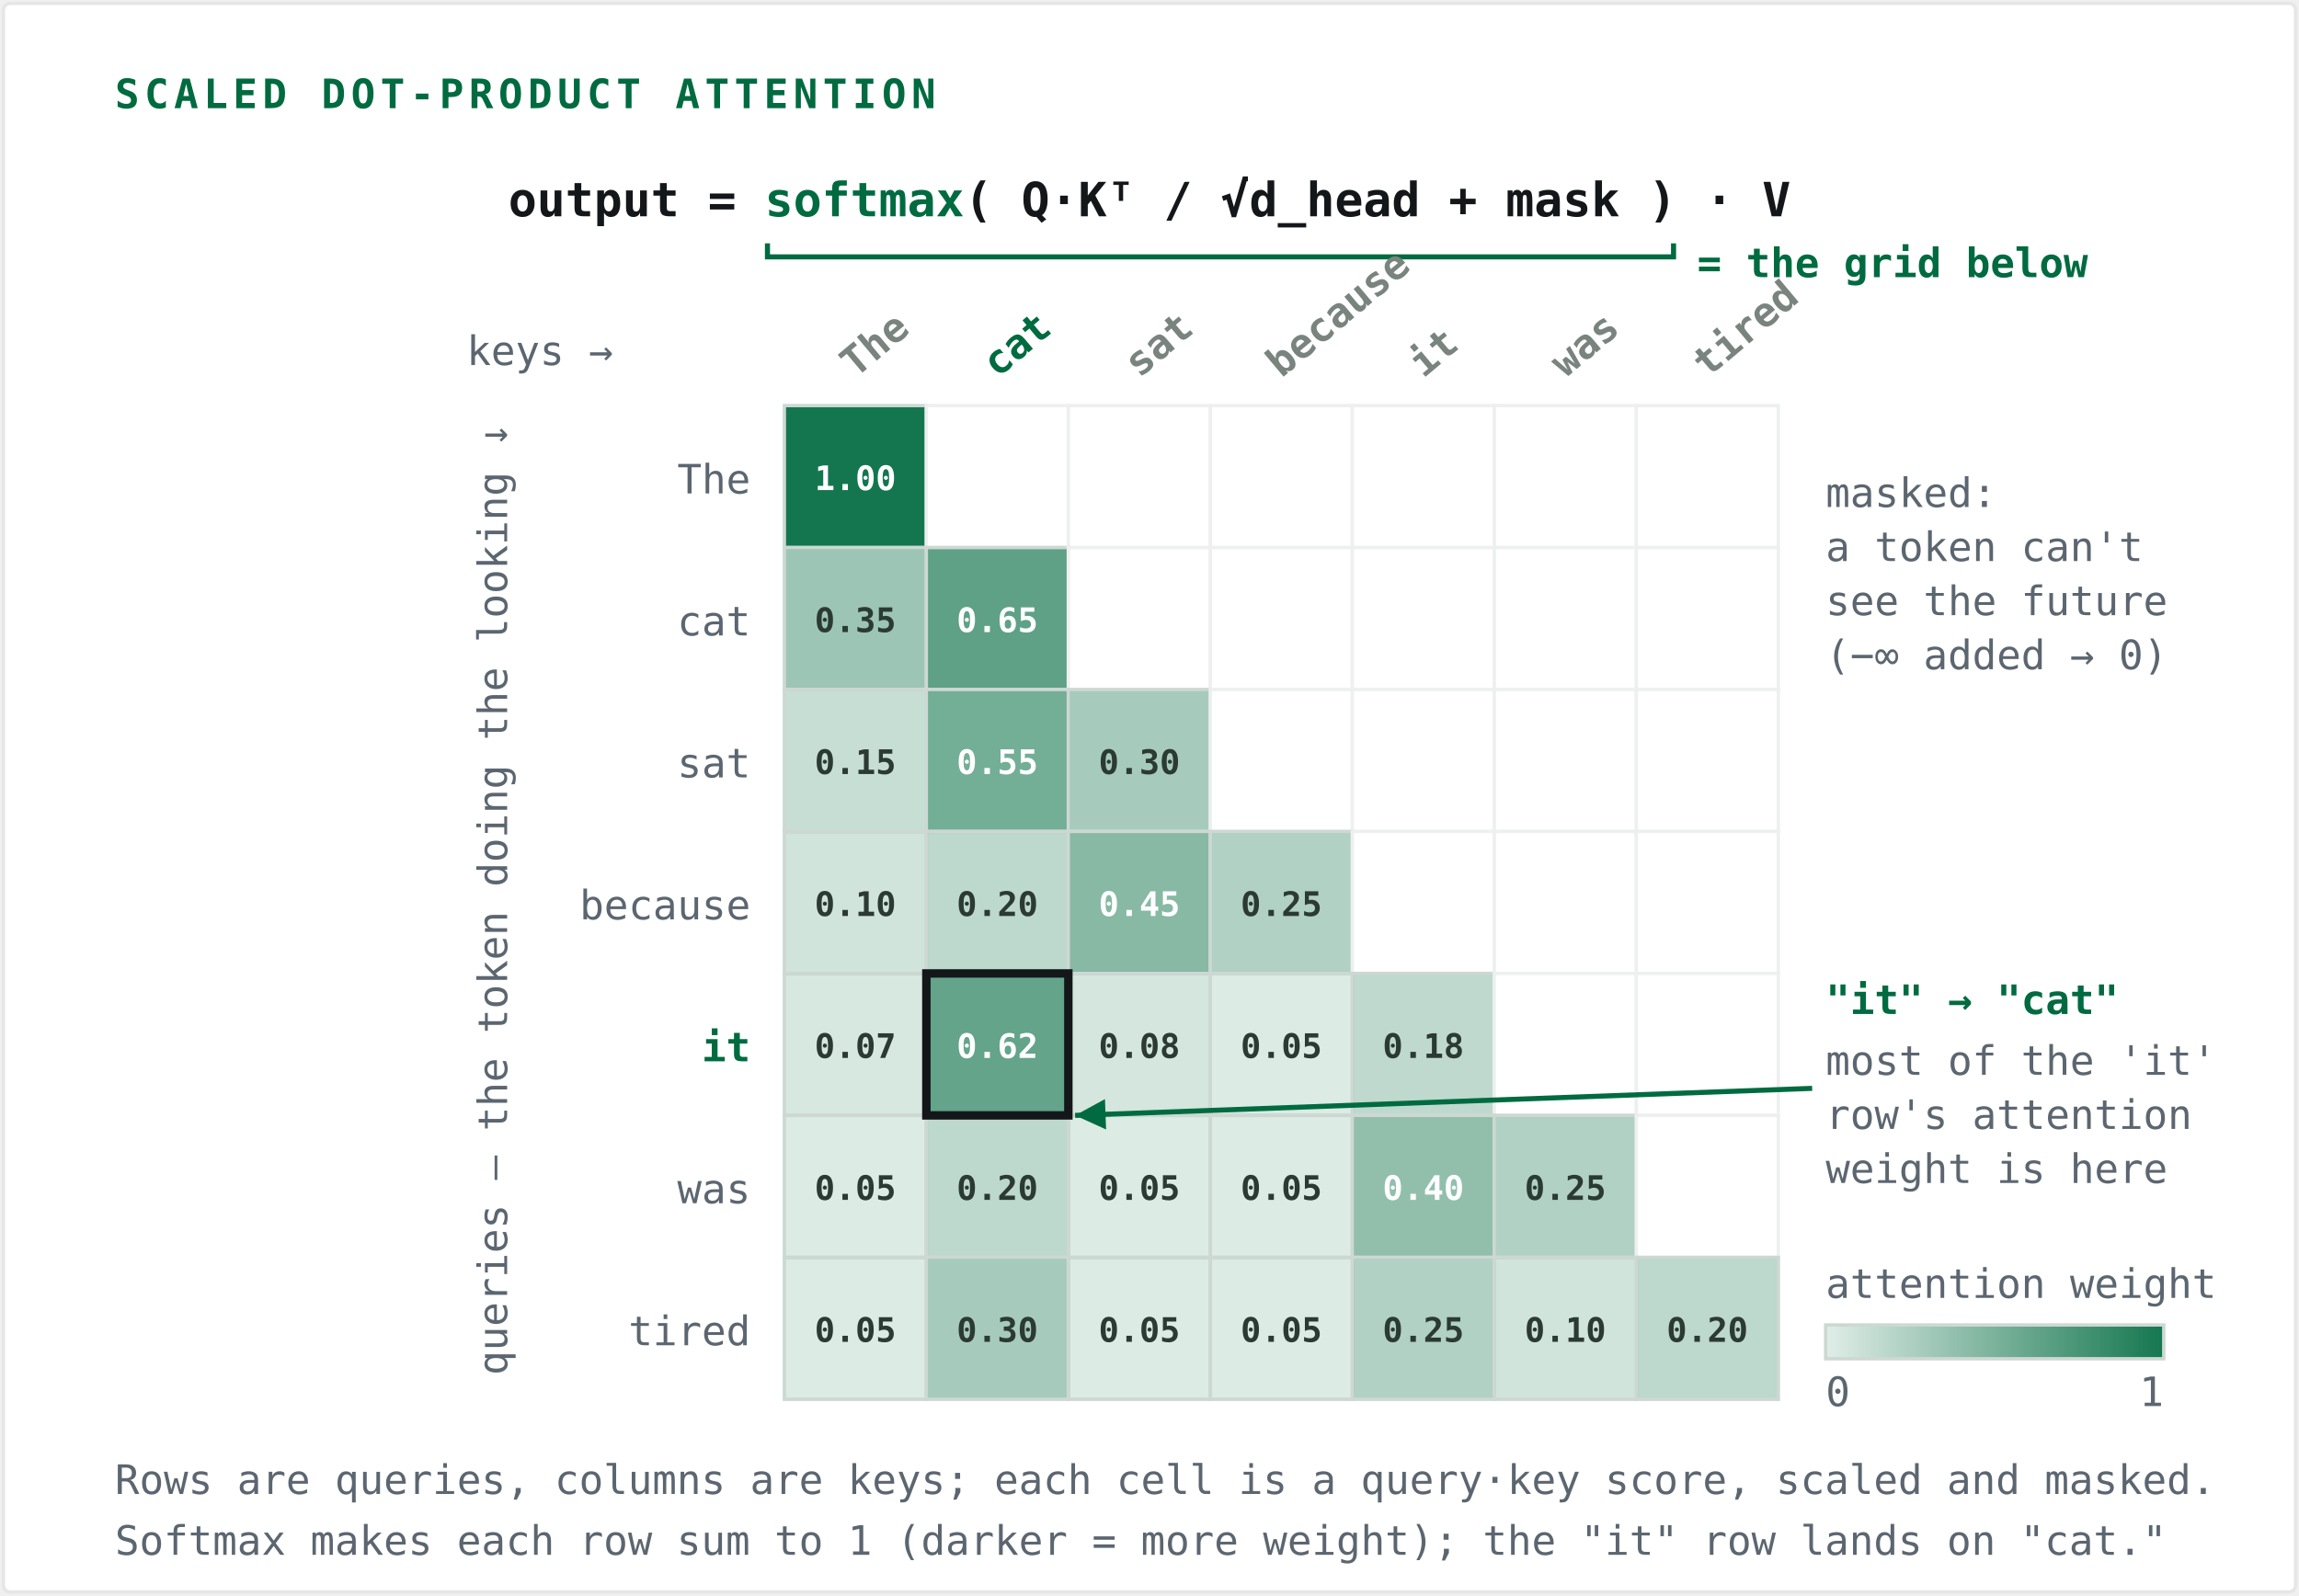
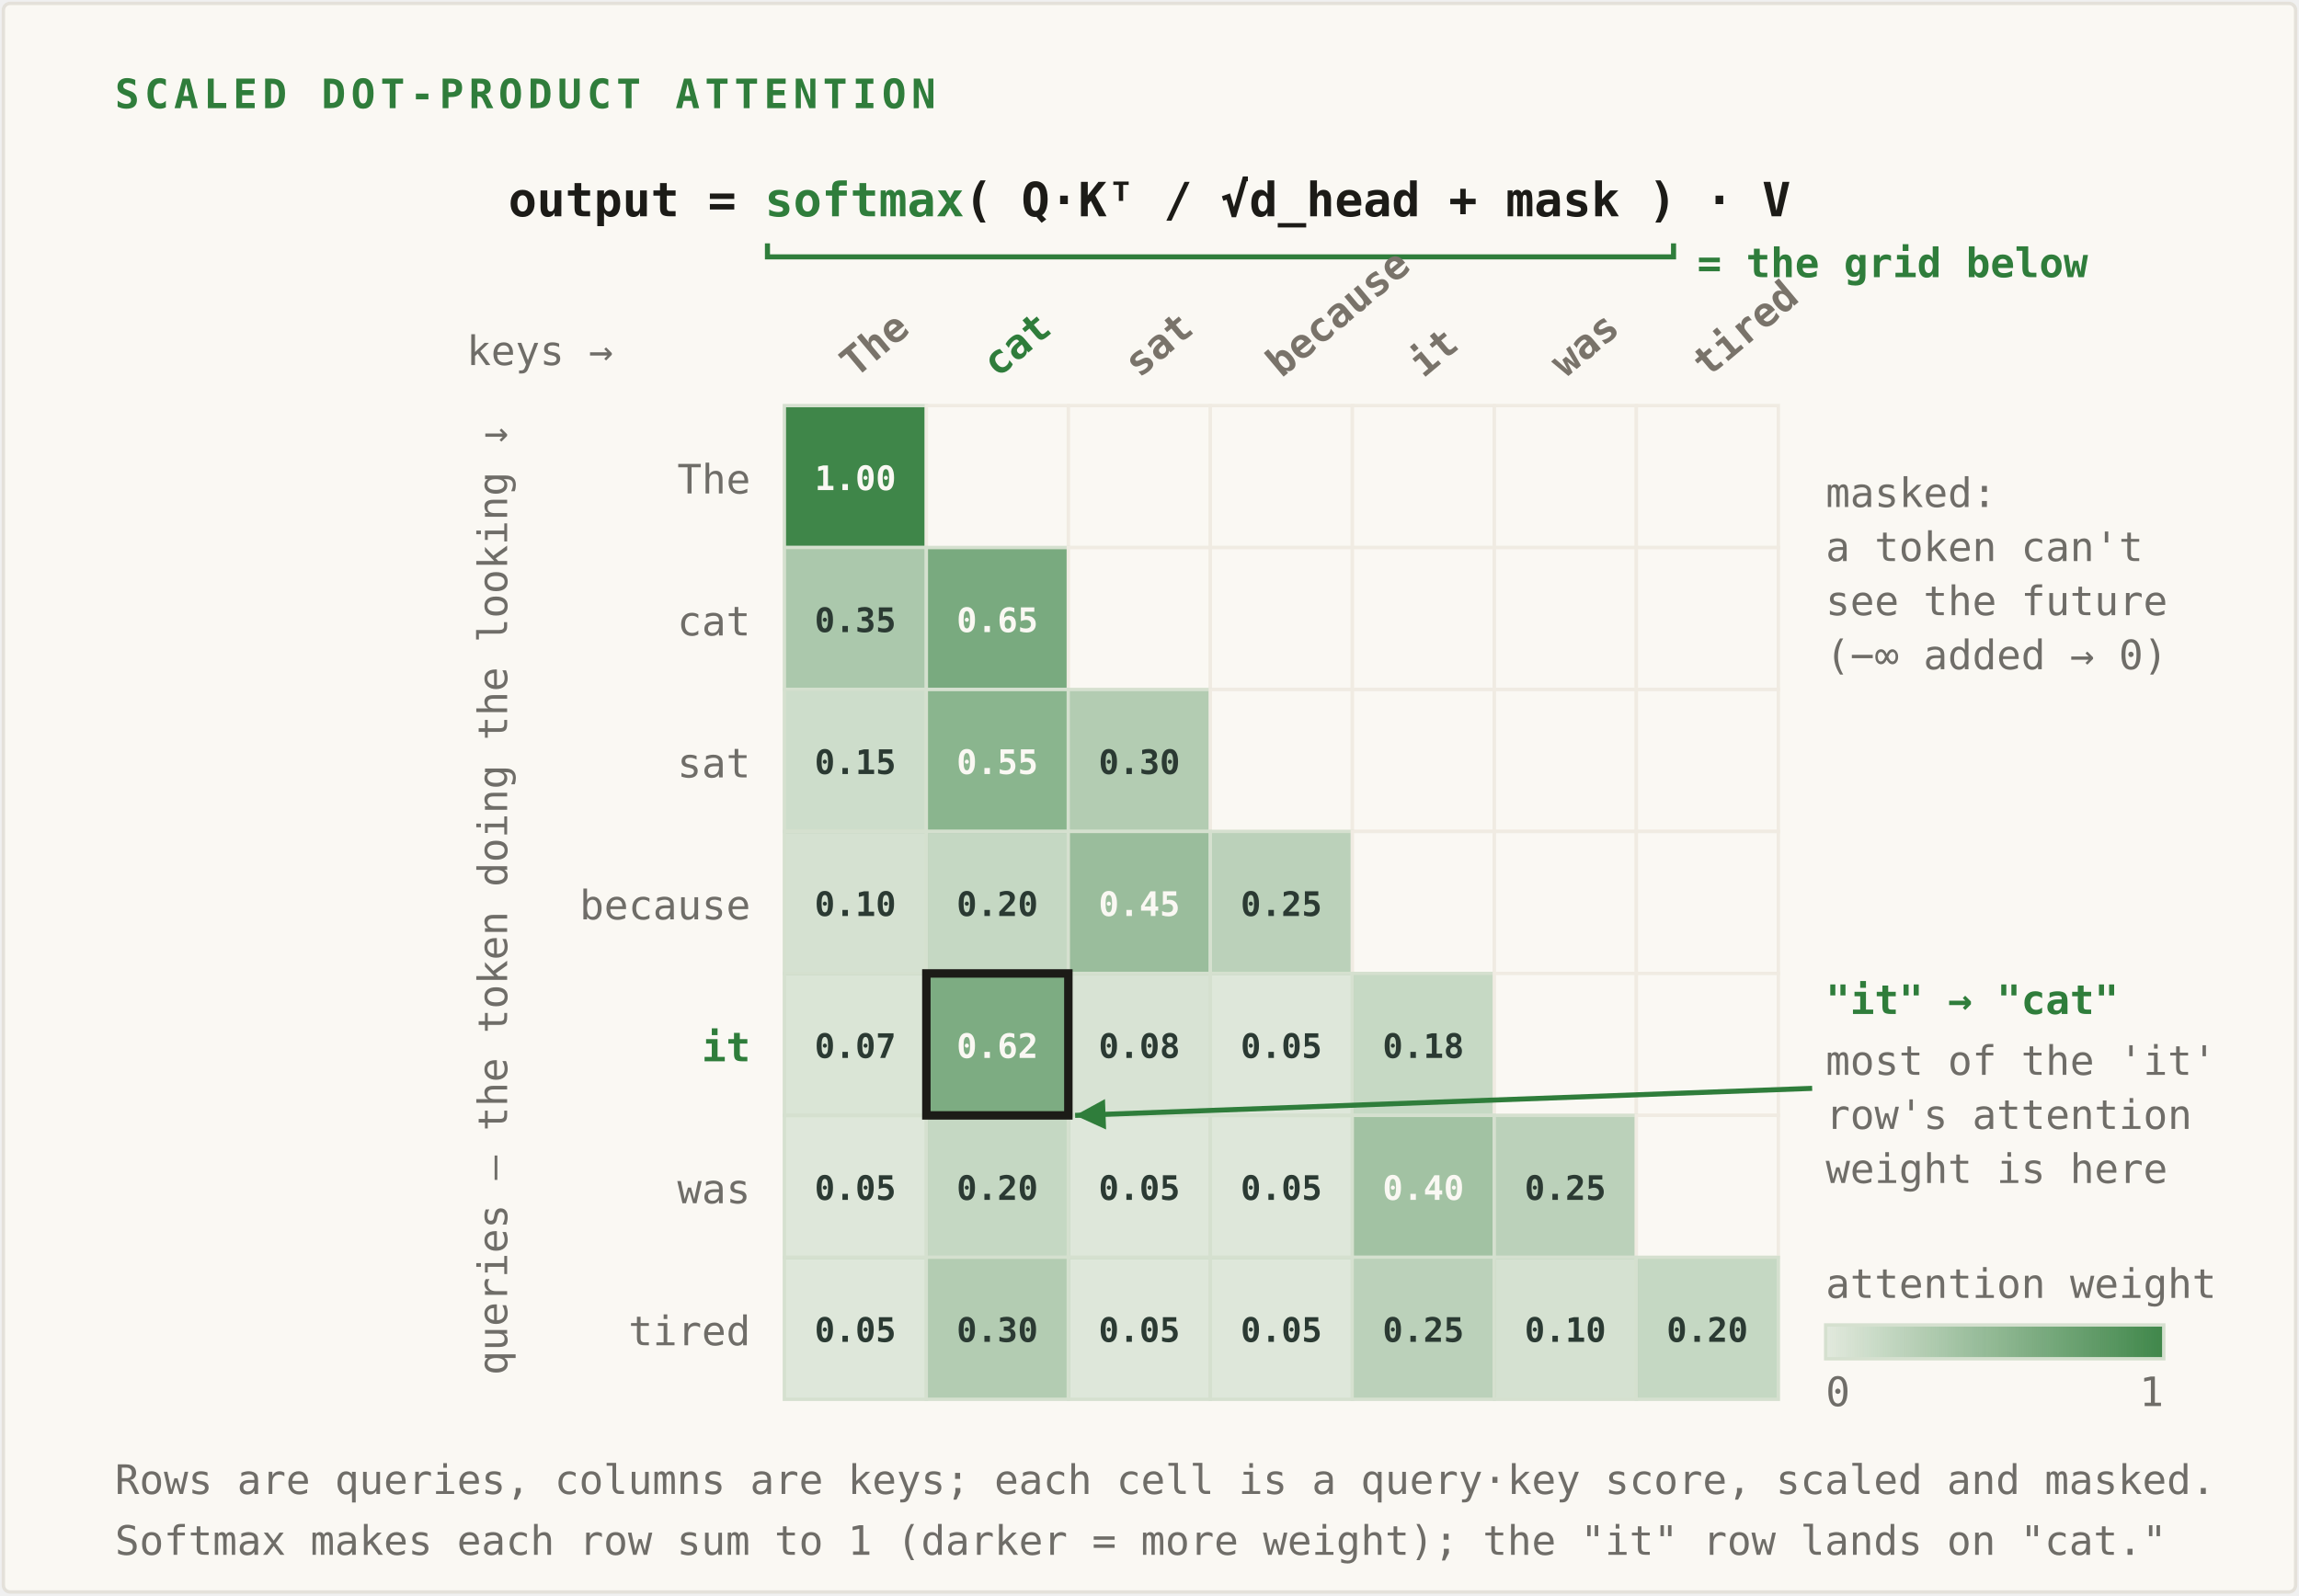
<svg xmlns="http://www.w3.org/2000/svg" viewBox="0 0 680 472" role="img" aria-label="The attention weight grid for the sentence The cat sat because it was tired. The grid is the softmax part of the formula above. Rows are the querying token, columns are the token being looked at. Each cell is a query-key score that has been scaled and masked, then normalized by softmax so that every row sums to one. Cells are shaded by attention weight: darker means more weight. The upper triangle, where a token would look ahead to a later token, is masked to negative infinity and receives zero weight. In the row for it, most of the weight lands on the column for cat, showing attention resolving the pronoun to its referent.">
  <style>
-     .bg     { fill:#ffffff; stroke:#e6e6e6; }
-     .ey     { font:600 12px 'JetBrains Mono',ui-monospace,monospace; letter-spacing:1.5px; fill:#006b40; }
-     .formula{ font:600 14px 'JetBrains Mono',ui-monospace,monospace; fill:#14171a; }
-     .fop    { fill:#006b40; }
-     .anno   { font:600 12px 'JetBrains Mono',ui-monospace,monospace; fill:#006b40; }
-     .hm     { stroke:#cdd8d3; }
-     .mask   { fill:#ffffff; stroke:#eef0f0; }
+     .bg     { fill:#faf8f3; stroke:#e4e1da; }
+     .ey     { font:600 12px 'JetBrains Mono',ui-monospace,monospace; letter-spacing:1.5px; fill:#2f7d3b; }
+     .formula{ font:600 14px 'JetBrains Mono',ui-monospace,monospace; fill:#1c1b17; }
+     .fop    { fill:#2f7d3b; }
+     .anno   { font:600 12px 'JetBrains Mono',ui-monospace,monospace; fill:#2f7d3b; }
+     .hm     { stroke:#d5e0cf; }
+     .mask   { fill:#faf8f3; stroke:#f0ebe2; }
    .w      { font:600 10px 'JetBrains Mono',ui-monospace,monospace; text-anchor:middle; }
-     .hdr    { font:600 12px 'JetBrains Mono',ui-monospace,monospace; fill:#7a847f; }
-     .hot-lbl{ font:700 12px 'JetBrains Mono',ui-monospace,monospace; fill:#006b40; }
-     .lbl    { font:400 12px 'JetBrains Mono',ui-monospace,monospace; fill:#5c6670; }
-     .note   { font:600 12px 'JetBrains Mono',ui-monospace,monospace; fill:#006b40; }
-     .cap    { font:400 12px 'JetBrains Mono',ui-monospace,monospace; fill:#5c6670; }
-     .arr    { stroke:#006b40; stroke-width:1.5; fill:none; }
+     .hdr    { font:600 12px 'JetBrains Mono',ui-monospace,monospace; fill:#79736a; }
+     .hot-lbl{ font:700 12px 'JetBrains Mono',ui-monospace,monospace; fill:#2f7d3b; }
+     .lbl    { font:400 12px 'JetBrains Mono',ui-monospace,monospace; fill:#6f6d68; }
+     .note   { font:600 12px 'JetBrains Mono',ui-monospace,monospace; fill:#2f7d3b; }
+     .cap    { font:400 12px 'JetBrains Mono',ui-monospace,monospace; fill:#6f6d68; }
+     .arr    { stroke:#2f7d3b; stroke-width:1.5; fill:none; }
  </style>
  <defs>
    <marker id="sa" markerWidth="8" markerHeight="8" refX="6" refY="3" orient="auto">
-       <path d="M0,0 L6,3 L0,6 Z" fill="#006b40" />
+       <path d="M0,0 L6,3 L0,6 Z" fill="#2f7d3b" />
    </marker>
    <linearGradient id="wscale" x1="0" y1="0" x2="1" y2="0">
-       <stop offset="0" stop-color="#006b40" stop-opacity="0.12" />
-       <stop offset="1" stop-color="#006b40" stop-opacity="0.92" />
+       <stop offset="0" stop-color="#2f7d3b" stop-opacity="0.12" />
+       <stop offset="1" stop-color="#2f7d3b" stop-opacity="0.92" />
    </linearGradient>
  </defs>
  <rect class="bg" x="1" y="1" width="678" height="470" rx="2" />
  <text class="ey" x="34" y="32">SCALED DOT-PRODUCT ATTENTION</text>
  <text class="formula" x="340" y="64" text-anchor="middle">output = <tspan class="fop">softmax</tspan>( Q·Kᵀ / √d_head + mask ) · V</text>
  <path class="arr" d="M227,72 L227,76 L495,76 L495,72" fill="none" />
  <text class="anno" x="502" y="82">= the grid below</text>
-   <rect class="hm" x="232" y="120" width="42" height="42" fill="#006b40" fill-opacity="0.92" />
-   <text class="w" x="253" y="145" fill="#ffffff">1.00</text>
+   <rect class="hm" x="232" y="120" width="42" height="42" fill="#2f7d3b" fill-opacity="0.92" />
+   <text class="w" x="253" y="145" fill="#faf8f3">1.00</text>
  <rect class="mask" x="274" y="120" width="42" height="42" />
  <rect class="mask" x="316" y="120" width="42" height="42" />
  <rect class="mask" x="358" y="120" width="42" height="42" />
  <rect class="mask" x="400" y="120" width="42" height="42" />
  <rect class="mask" x="442" y="120" width="42" height="42" />
  <rect class="mask" x="484" y="120" width="42" height="42" />
-   <rect class="hm" x="232" y="162" width="42" height="42" fill="#006b40" fill-opacity="0.39" />
+   <rect class="hm" x="232" y="162" width="42" height="42" fill="#2f7d3b" fill-opacity="0.39" />
  <text class="w" x="253" y="187" fill="#2b3a33">0.35</text>
-   <rect class="hm" x="274" y="162" width="42" height="42" fill="#006b40" fill-opacity="0.63" />
-   <text class="w" x="295" y="187" fill="#ffffff">0.65</text>
+   <rect class="hm" x="274" y="162" width="42" height="42" fill="#2f7d3b" fill-opacity="0.63" />
+   <text class="w" x="295" y="187" fill="#faf8f3">0.65</text>
  <rect class="mask" x="316" y="162" width="42" height="42" />
  <rect class="mask" x="358" y="162" width="42" height="42" />
  <rect class="mask" x="400" y="162" width="42" height="42" />
  <rect class="mask" x="442" y="162" width="42" height="42" />
  <rect class="mask" x="484" y="162" width="42" height="42" />
-   <rect class="hm" x="232" y="204" width="42" height="42" fill="#006b40" fill-opacity="0.22" />
+   <rect class="hm" x="232" y="204" width="42" height="42" fill="#2f7d3b" fill-opacity="0.22" />
  <text class="w" x="253" y="229" fill="#2b3a33">0.15</text>
-   <rect class="hm" x="274" y="204" width="42" height="42" fill="#006b40" fill-opacity="0.55" />
-   <text class="w" x="295" y="229" fill="#ffffff">0.55</text>
-   <rect class="hm" x="316" y="204" width="42" height="42" fill="#006b40" fill-opacity="0.35" />
+   <rect class="hm" x="274" y="204" width="42" height="42" fill="#2f7d3b" fill-opacity="0.55" />
+   <text class="w" x="295" y="229" fill="#faf8f3">0.55</text>
+   <rect class="hm" x="316" y="204" width="42" height="42" fill="#2f7d3b" fill-opacity="0.35" />
  <text class="w" x="337" y="229" fill="#2b3a33">0.30</text>
  <rect class="mask" x="358" y="204" width="42" height="42" />
  <rect class="mask" x="400" y="204" width="42" height="42" />
  <rect class="mask" x="442" y="204" width="42" height="42" />
  <rect class="mask" x="484" y="204" width="42" height="42" />
-   <rect class="hm" x="232" y="246" width="42" height="42" fill="#006b40" fill-opacity="0.18" />
+   <rect class="hm" x="232" y="246" width="42" height="42" fill="#2f7d3b" fill-opacity="0.18" />
  <text class="w" x="253" y="271" fill="#2b3a33">0.10</text>
-   <rect class="hm" x="274" y="246" width="42" height="42" fill="#006b40" fill-opacity="0.26" />
+   <rect class="hm" x="274" y="246" width="42" height="42" fill="#2f7d3b" fill-opacity="0.26" />
  <text class="w" x="295" y="271" fill="#2b3a33">0.20</text>
-   <rect class="hm" x="316" y="246" width="42" height="42" fill="#006b40" fill-opacity="0.47" />
-   <text class="w" x="337" y="271" fill="#ffffff">0.45</text>
-   <rect class="hm" x="358" y="246" width="42" height="42" fill="#006b40" fill-opacity="0.31" />
+   <rect class="hm" x="316" y="246" width="42" height="42" fill="#2f7d3b" fill-opacity="0.47" />
+   <text class="w" x="337" y="271" fill="#faf8f3">0.45</text>
+   <rect class="hm" x="358" y="246" width="42" height="42" fill="#2f7d3b" fill-opacity="0.31" />
  <text class="w" x="379" y="271" fill="#2b3a33">0.25</text>
  <rect class="mask" x="400" y="246" width="42" height="42" />
  <rect class="mask" x="442" y="246" width="42" height="42" />
  <rect class="mask" x="484" y="246" width="42" height="42" />
-   <rect class="hm" x="232" y="288" width="42" height="42" fill="#006b40" fill-opacity="0.16" />
+   <rect class="hm" x="232" y="288" width="42" height="42" fill="#2f7d3b" fill-opacity="0.16" />
  <text class="w" x="253" y="313" fill="#2b3a33">0.07</text>
-   <rect class="hm" x="274" y="288" width="42" height="42" fill="#006b40" fill-opacity="0.61" />
-   <text class="w" x="295" y="313" fill="#ffffff">0.62</text>
-   <rect class="hm" x="316" y="288" width="42" height="42" fill="#006b40" fill-opacity="0.17" />
+   <rect class="hm" x="274" y="288" width="42" height="42" fill="#2f7d3b" fill-opacity="0.61" />
+   <text class="w" x="295" y="313" fill="#faf8f3">0.62</text>
+   <rect class="hm" x="316" y="288" width="42" height="42" fill="#2f7d3b" fill-opacity="0.17" />
  <text class="w" x="337" y="313" fill="#2b3a33">0.08</text>
-   <rect class="hm" x="358" y="288" width="42" height="42" fill="#006b40" fill-opacity="0.14" />
+   <rect class="hm" x="358" y="288" width="42" height="42" fill="#2f7d3b" fill-opacity="0.14" />
  <text class="w" x="379" y="313" fill="#2b3a33">0.05</text>
-   <rect class="hm" x="400" y="288" width="42" height="42" fill="#006b40" fill-opacity="0.25" />
+   <rect class="hm" x="400" y="288" width="42" height="42" fill="#2f7d3b" fill-opacity="0.25" />
  <text class="w" x="421" y="313" fill="#2b3a33">0.18</text>
  <rect class="mask" x="442" y="288" width="42" height="42" />
  <rect class="mask" x="484" y="288" width="42" height="42" />
-   <rect class="hm" x="232" y="330" width="42" height="42" fill="#006b40" fill-opacity="0.14" />
+   <rect class="hm" x="232" y="330" width="42" height="42" fill="#2f7d3b" fill-opacity="0.14" />
  <text class="w" x="253" y="355" fill="#2b3a33">0.05</text>
-   <rect class="hm" x="274" y="330" width="42" height="42" fill="#006b40" fill-opacity="0.26" />
+   <rect class="hm" x="274" y="330" width="42" height="42" fill="#2f7d3b" fill-opacity="0.26" />
  <text class="w" x="295" y="355" fill="#2b3a33">0.20</text>
-   <rect class="hm" x="316" y="330" width="42" height="42" fill="#006b40" fill-opacity="0.14" />
+   <rect class="hm" x="316" y="330" width="42" height="42" fill="#2f7d3b" fill-opacity="0.14" />
  <text class="w" x="337" y="355" fill="#2b3a33">0.05</text>
-   <rect class="hm" x="358" y="330" width="42" height="42" fill="#006b40" fill-opacity="0.14" />
+   <rect class="hm" x="358" y="330" width="42" height="42" fill="#2f7d3b" fill-opacity="0.14" />
  <text class="w" x="379" y="355" fill="#2b3a33">0.05</text>
-   <rect class="hm" x="400" y="330" width="42" height="42" fill="#006b40" fill-opacity="0.43" />
-   <text class="w" x="421" y="355" fill="#ffffff">0.40</text>
-   <rect class="hm" x="442" y="330" width="42" height="42" fill="#006b40" fill-opacity="0.31" />
+   <rect class="hm" x="400" y="330" width="42" height="42" fill="#2f7d3b" fill-opacity="0.43" />
+   <text class="w" x="421" y="355" fill="#faf8f3">0.40</text>
+   <rect class="hm" x="442" y="330" width="42" height="42" fill="#2f7d3b" fill-opacity="0.31" />
  <text class="w" x="463" y="355" fill="#2b3a33">0.25</text>
  <rect class="mask" x="484" y="330" width="42" height="42" />
-   <rect class="hm" x="232" y="372" width="42" height="42" fill="#006b40" fill-opacity="0.14" />
+   <rect class="hm" x="232" y="372" width="42" height="42" fill="#2f7d3b" fill-opacity="0.14" />
  <text class="w" x="253" y="397" fill="#2b3a33">0.05</text>
-   <rect class="hm" x="274" y="372" width="42" height="42" fill="#006b40" fill-opacity="0.35" />
+   <rect class="hm" x="274" y="372" width="42" height="42" fill="#2f7d3b" fill-opacity="0.35" />
  <text class="w" x="295" y="397" fill="#2b3a33">0.30</text>
-   <rect class="hm" x="316" y="372" width="42" height="42" fill="#006b40" fill-opacity="0.14" />
+   <rect class="hm" x="316" y="372" width="42" height="42" fill="#2f7d3b" fill-opacity="0.14" />
  <text class="w" x="337" y="397" fill="#2b3a33">0.05</text>
-   <rect class="hm" x="358" y="372" width="42" height="42" fill="#006b40" fill-opacity="0.14" />
+   <rect class="hm" x="358" y="372" width="42" height="42" fill="#2f7d3b" fill-opacity="0.14" />
  <text class="w" x="379" y="397" fill="#2b3a33">0.05</text>
-   <rect class="hm" x="400" y="372" width="42" height="42" fill="#006b40" fill-opacity="0.31" />
+   <rect class="hm" x="400" y="372" width="42" height="42" fill="#2f7d3b" fill-opacity="0.31" />
  <text class="w" x="421" y="397" fill="#2b3a33">0.25</text>
-   <rect class="hm" x="442" y="372" width="42" height="42" fill="#006b40" fill-opacity="0.18" />
+   <rect class="hm" x="442" y="372" width="42" height="42" fill="#2f7d3b" fill-opacity="0.18" />
  <text class="w" x="463" y="397" fill="#2b3a33">0.10</text>
-   <rect class="hm" x="484" y="372" width="42" height="42" fill="#006b40" fill-opacity="0.26" />
+   <rect class="hm" x="484" y="372" width="42" height="42" fill="#2f7d3b" fill-opacity="0.26" />
  <text class="w" x="505" y="397" fill="#2b3a33">0.20</text>
-   <rect x="274" y="288" width="42" height="42" fill="none" stroke="#14171a" stroke-width="2.5" />
+   <rect x="274" y="288" width="42" height="42" fill="none" stroke="#1c1b17" stroke-width="2.5" />
  <text class="lbl" x="138" y="108" text-anchor="start">keys →</text>
  <text class="hdr" x="253" y="112" text-anchor="start" transform="rotate(-40 253 112)">The</text>
  <text class="hot-lbl" x="295" y="112" text-anchor="start" transform="rotate(-40 295 112)">cat</text>
  <text class="hdr" x="337" y="112" text-anchor="start" transform="rotate(-40 337 112)">sat</text>
  <text class="hdr" x="379" y="112" text-anchor="start" transform="rotate(-40 379 112)">because</text>
  <text class="hdr" x="421" y="112" text-anchor="start" transform="rotate(-40 421 112)">it</text>
  <text class="hdr" x="463" y="112" text-anchor="start" transform="rotate(-40 463 112)">was</text>
  <text class="hdr" x="505" y="112" text-anchor="start" transform="rotate(-40 505 112)">tired</text>
  <text class="lbl" x="222" y="146" text-anchor="end">The</text>
  <text class="lbl" x="222" y="188" text-anchor="end">cat</text>
  <text class="lbl" x="222" y="230" text-anchor="end">sat</text>
  <text class="lbl" x="222" y="272" text-anchor="end">because</text>
  <text class="hot-lbl" x="222" y="314" text-anchor="end">it</text>
  <text class="lbl" x="222" y="356" text-anchor="end">was</text>
  <text class="lbl" x="222" y="398" text-anchor="end">tired</text>
  <text class="lbl" x="150" y="266" text-anchor="middle" transform="rotate(-90 150 266)">queries — the token doing the looking  ↓</text>
  <text class="lbl" x="540" y="150">masked:</text>
  <text class="lbl" x="540" y="166">a token can't</text>
  <text class="lbl" x="540" y="182">see the future</text>
  <text class="lbl" x="540" y="198">(−∞ added → 0)</text>
  <path class="arr" d="M536,322 L318,330" marker-end="url(#sa)" />
  <text class="note" x="540" y="300">"it" → "cat"</text>
  <text class="cap" x="540" y="318">most of the 'it'</text>
  <text class="cap" x="540" y="334">row's attention</text>
  <text class="cap" x="540" y="350">weight is here</text>
  <text class="cap" x="540" y="384">attention weight</text>
-   <rect x="540" y="392" width="100" height="10" fill="url(#wscale)" stroke="#cdd8d3" />
+   <rect x="540" y="392" width="100" height="10" fill="url(#wscale)" stroke="#d5e0cf" />
  <text class="cap" x="540" y="416">0</text>
  <text class="cap" x="640" y="416" text-anchor="end">1</text>
  <text class="cap" x="34" y="442">Rows are queries, columns are keys; each cell is a query·key score, scaled and masked.</text>
  <text class="cap" x="34" y="460">Softmax makes each row sum to 1 (darker = more weight); the "it" row lands on "cat."</text>
</svg>
